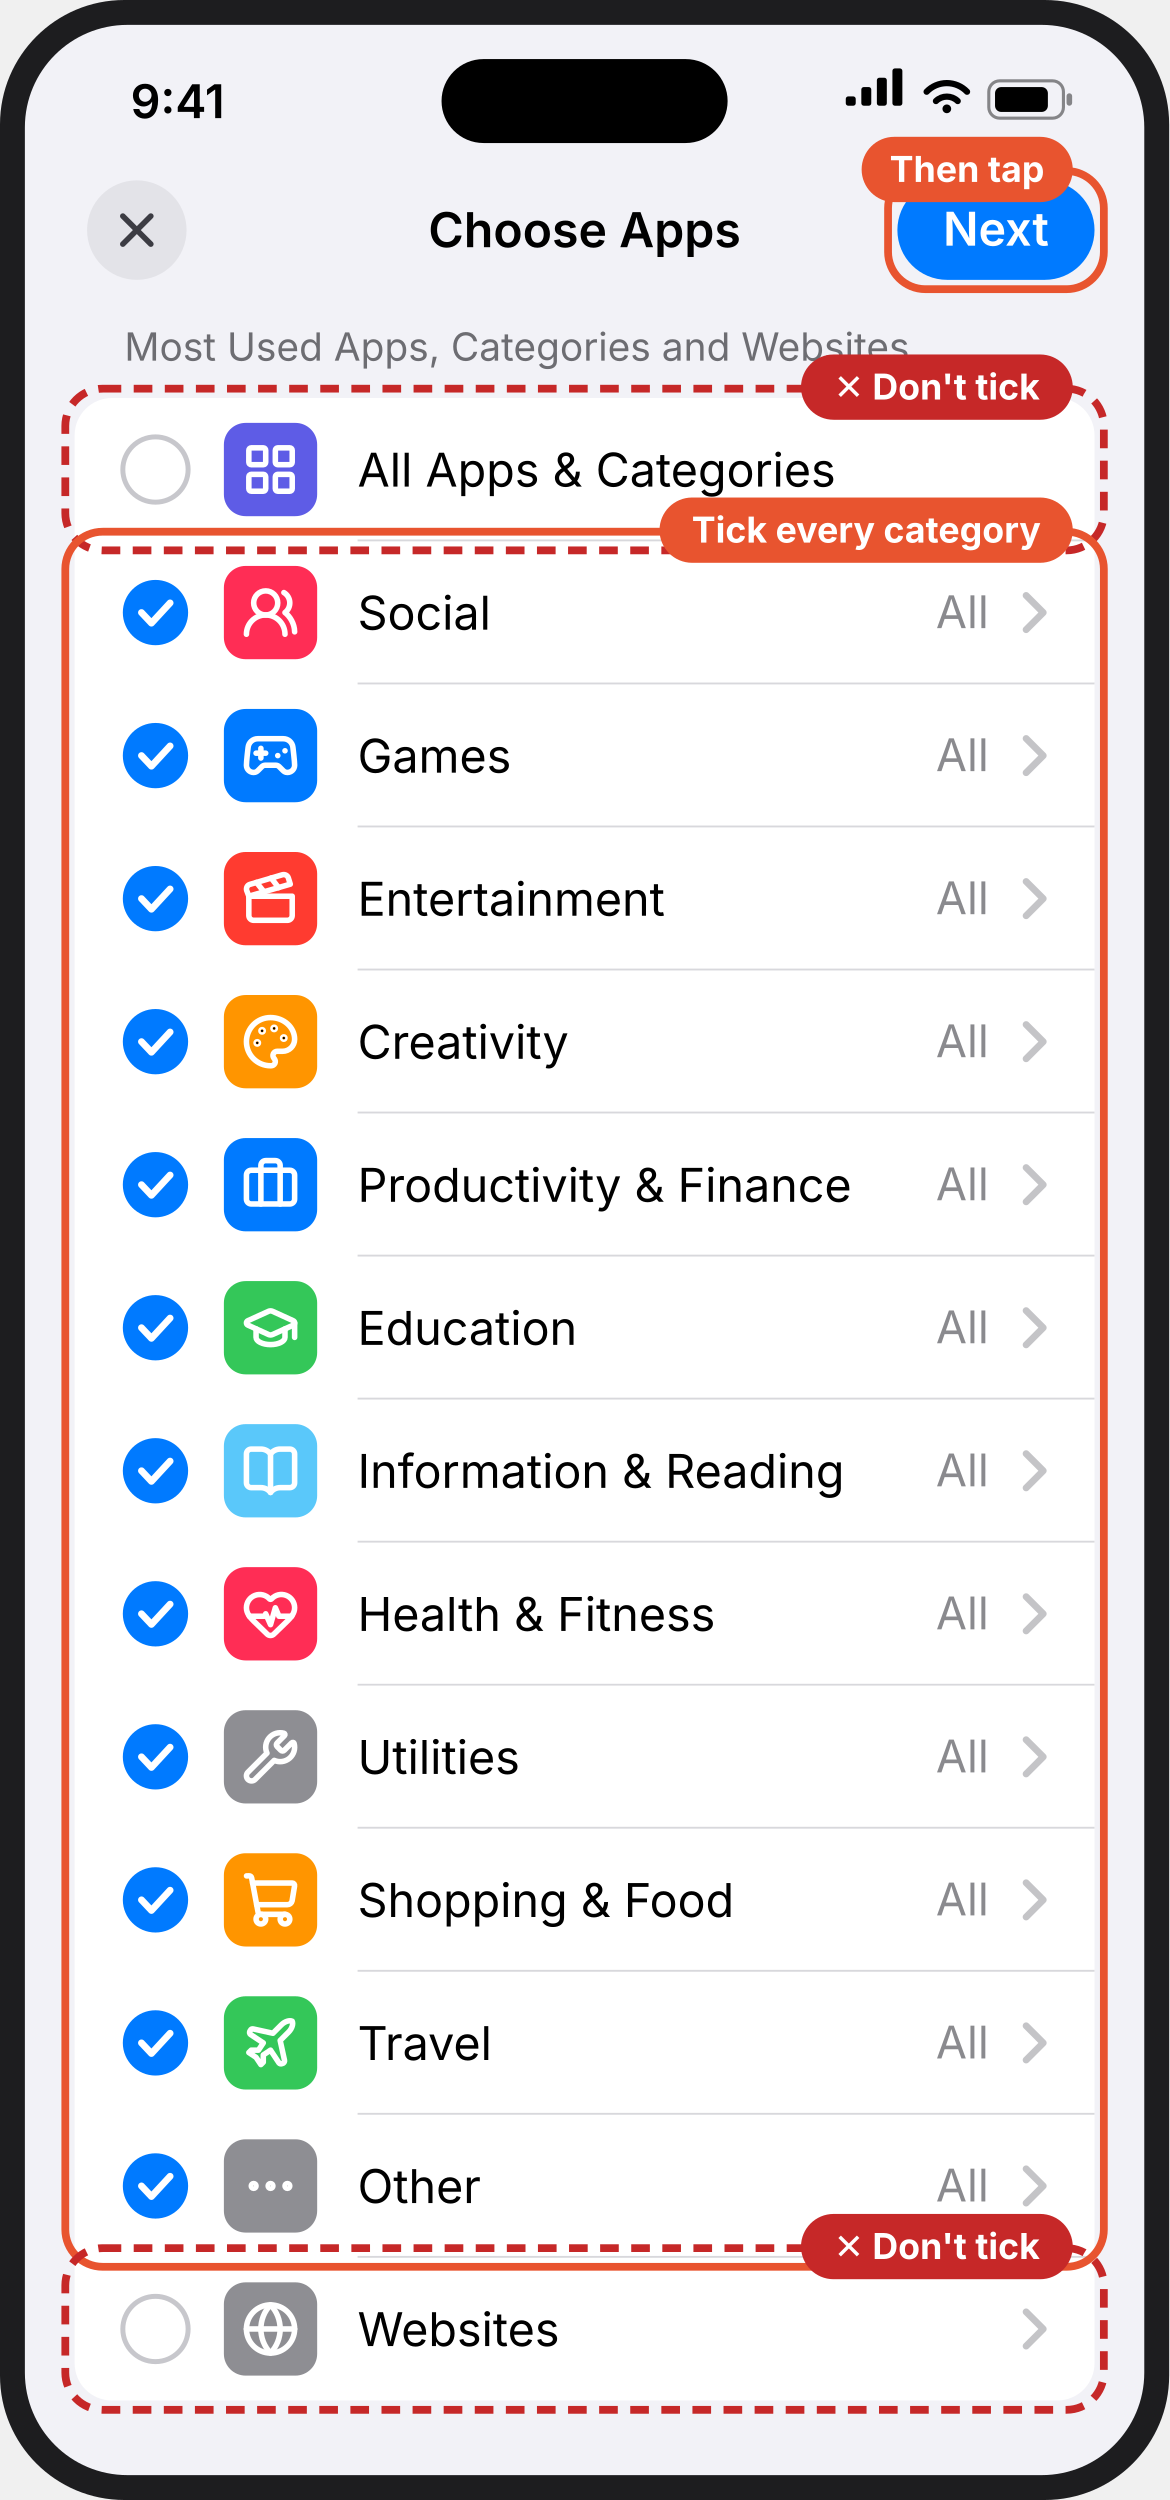
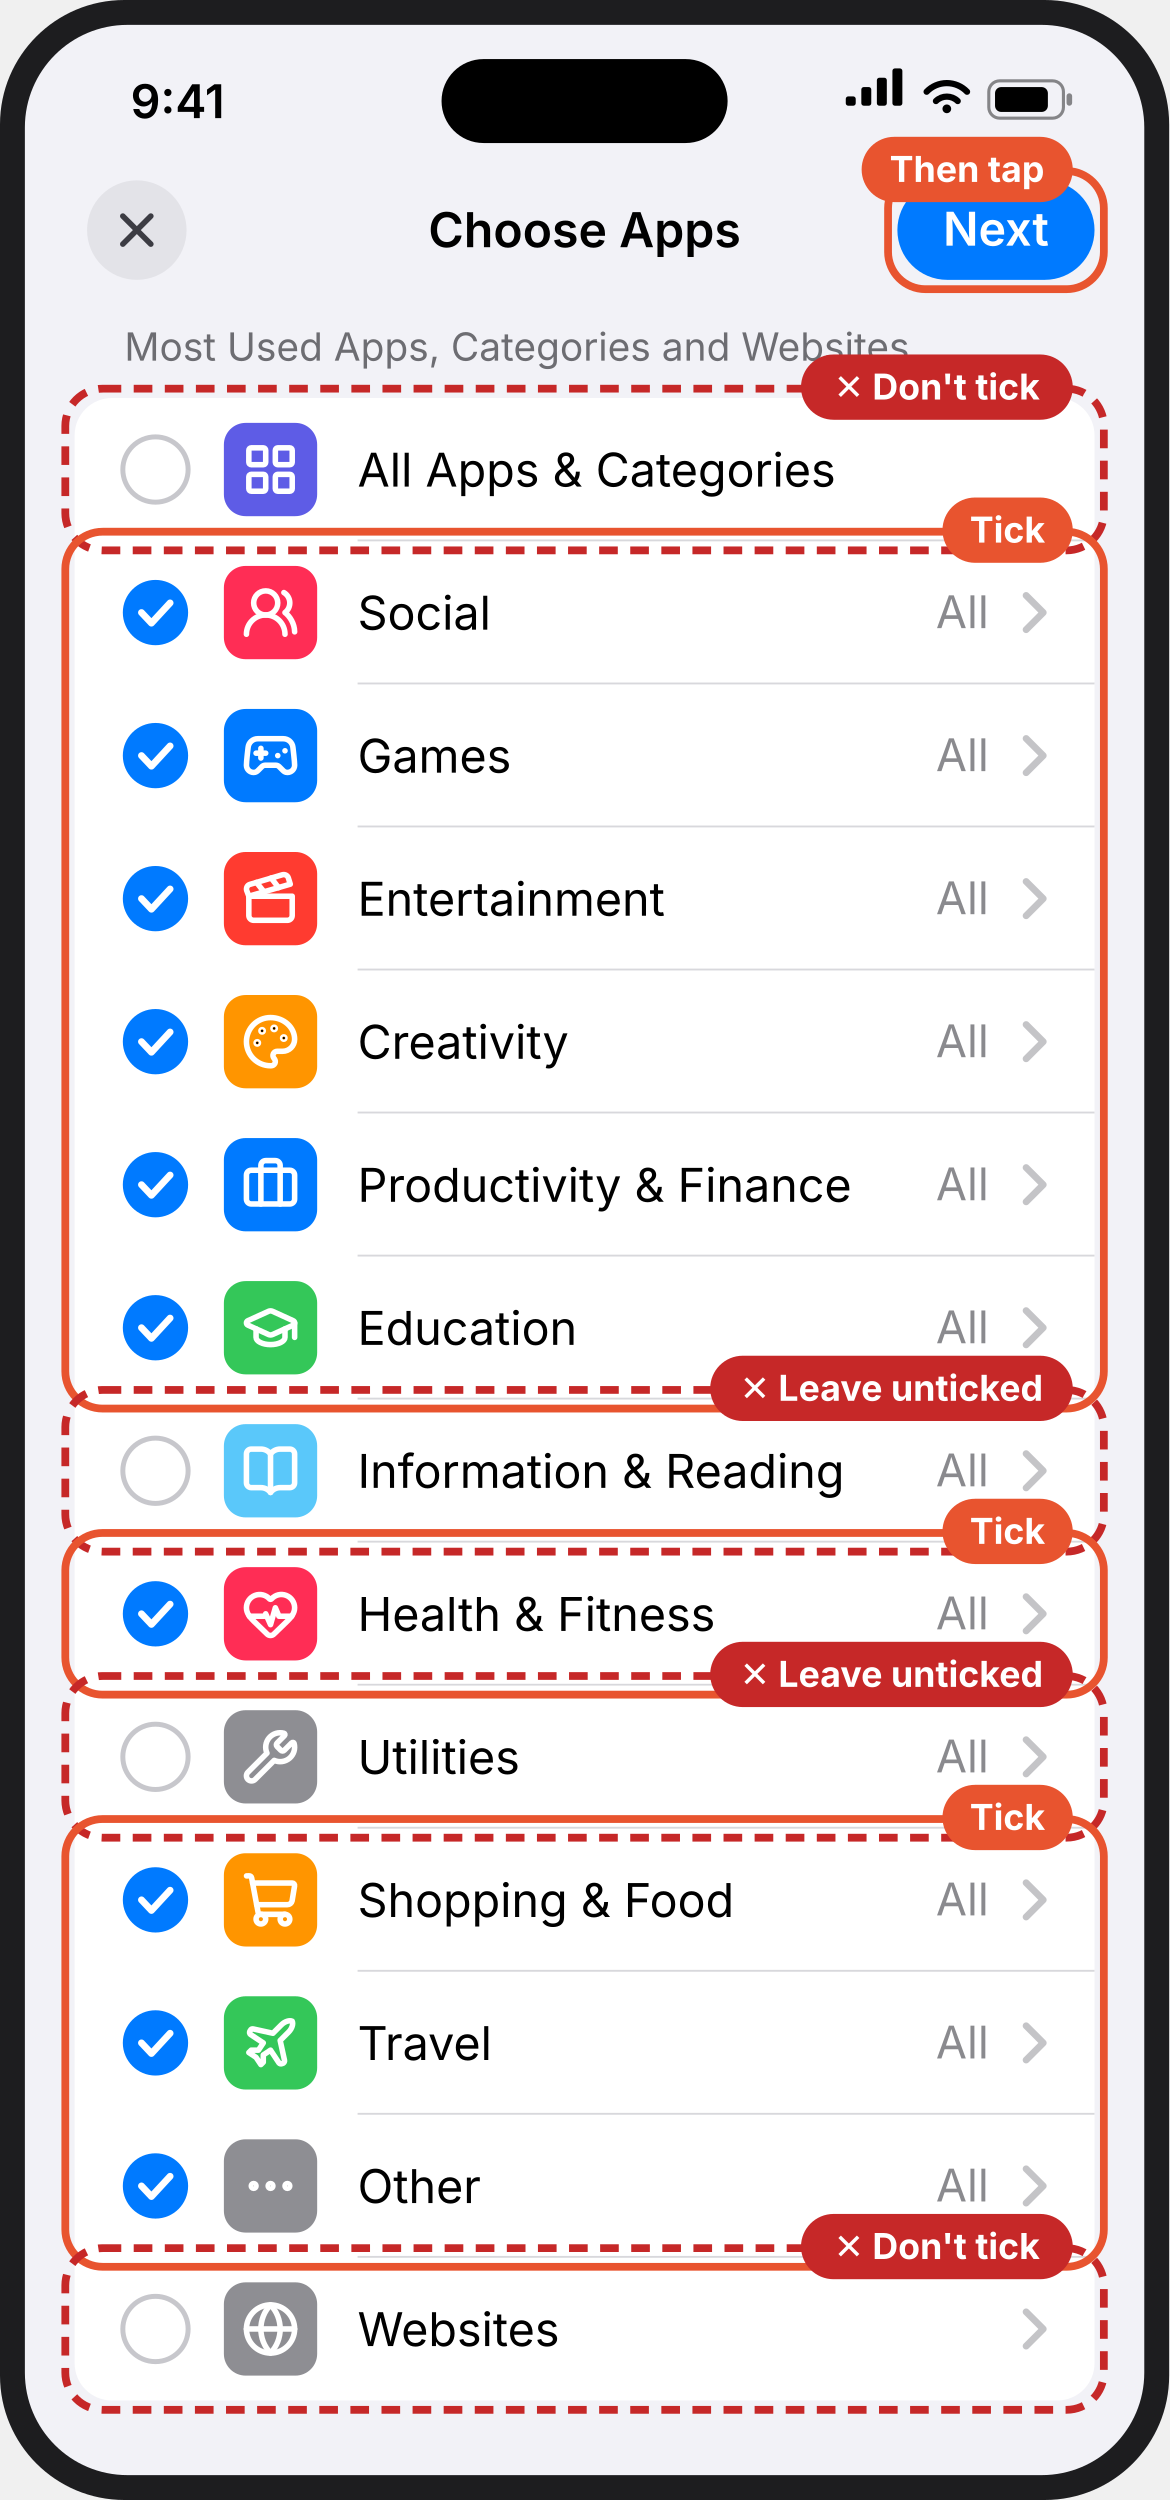
<svg xmlns="http://www.w3.org/2000/svg" viewBox="0 0 376 804" width="376" height="804" role="img">
  <rect x="0" y="0" width="376" height="804" rx="40" fill="#1D1D1F" />
  <defs>
    <clipPath id="ios-choose-apps-clip">
      <rect x="0" y="0" width="360" height="788" rx="33" />
    </clipPath>
  </defs>
  <g transform="translate(8 8)">
    <g clip-path="url(#ios-choose-apps-clip)">
      <rect x="0" y="0" width="360" height="788" fill="#F2F2F7" />
      <text x="34" y="30" font-family="Inter" font-size="15" font-weight="600" fill="#000000">9:41</text>
      <rect x="134" y="11" width="92" height="27" rx="13.5" fill="#000" />
      <rect x="264" y="23" width="3.2" height="3" rx="0.8" fill="#000000" />
      <rect x="269" y="20" width="3.2" height="6" rx="0.8" fill="#000000" />
      <rect x="274" y="17" width="3.2" height="9" rx="0.8" fill="#000000" />
      <rect x="279" y="14" width="3.2" height="12" rx="0.8" fill="#000000" />
      <path d="M290 21.5 a9 9 0 0 1 13 0" fill="none" stroke="#000000" stroke-width="2" stroke-linecap="round" />
      <path d="M293 24.5 a5 5 0 0 1 7 0" fill="none" stroke="#000000" stroke-width="2" stroke-linecap="round" />
      <circle cx="296.5" cy="27" r="1.4" fill="#000000" />
      <rect x="310" y="18" width="24" height="12" rx="3.5" fill="none" stroke="#000000" stroke-opacity=".45" stroke-width="1" />
      <rect x="312" y="20" width="17" height="8" rx="2" fill="#000000" />
      <rect x="335" y="22" width="1.8" height="4" rx=".9" fill="#000000" fill-opacity=".45" />
      <circle cx="36" cy="66" r="16" fill="#E3E3E8" />
      <g transform="translate(27 57) scale(0.75)" fill="none" stroke="#3C3C43" stroke-width="2.4" stroke-linecap="round" stroke-linejoin="round">
        <path d="M18 6 6 18" />
        <path d="m6 6 12 12" />
      </g>
      <rect x="280.6" y="50" width="63.4" height="32" rx="16" fill="#007AFF" />
      <text x="312.3" y="71" font-family="Inter" font-size="15" font-weight="600" fill="#FFF" text-anchor="middle">Next</text>
      <text x="180" y="71.5" font-family="Inter" font-size="15.5" font-weight="600" fill="#000" text-anchor="middle">Choose Apps</text>
      <text x="32" y="108" font-family="Inter" font-size="12.5" font-weight="400" fill="#6D6D72">Most Used Apps, Categories and Websites</text>
      <rect x="16" y="120" width="328" height="644" rx="12" fill="#FFFFFF" />
      <circle cx="42" cy="143" r="10.5" fill="none" stroke="#C7C7CC" stroke-width="1.6" />
      <rect x="64" y="128" width="30" height="30" rx="7" fill="#5E5CE6" />
      <g transform="translate(69.7 133.7) scale(0.775)" fill="none" stroke="#FFFFFF" stroke-width="2.3" stroke-linecap="round" stroke-linejoin="round">
        <rect width="7" height="7" x="3" y="3" rx="1" />
        <rect width="7" height="7" x="14" y="3" rx="1" />
        <rect width="7" height="7" x="14" y="14" rx="1" />
        <rect width="7" height="7" x="3" y="14" rx="1" />
      </g>
      <text x="107" y="148.5" font-family="Inter" font-size="15" font-weight="400" fill="#000000">All Apps &amp; Categories</text>
      <rect x="107" y="165.5" width="237" height="0.6" fill="#D8D8DC" />
      <circle cx="42" cy="189" r="10.5" fill="#007AFF" />
      <path d="M37.5 189 l3.2 3.4 6 -6.5" fill="none" stroke="#FFF" stroke-width="2.2" stroke-linecap="round" stroke-linejoin="round" />
      <rect x="64" y="174" width="30" height="30" rx="7" fill="#FF2D55" />
      <g transform="translate(69.7 179.7) scale(0.775)" fill="none" stroke="#FFFFFF" stroke-width="2.3" stroke-linecap="round" stroke-linejoin="round">
        <path d="M18 21a8 8 0 0 0-16 0" />
        <circle cx="10" cy="8" r="5" />
        <path d="M22 20c0-3.37-2-6.5-4-8a5 5 0 0 0-.45-8.3" />
      </g>
      <path d="M322 183.5 l5.5 5.5 -5.5 5.5" fill="none" stroke="#C4C4C7" stroke-width="2.2" stroke-linecap="round" stroke-linejoin="round" />
      <text x="310" y="194" font-family="Inter" font-size="14.5" font-weight="400" fill="#8A8A8E" text-anchor="end">All</text>
      <text x="107" y="194.5" font-family="Inter" font-size="15" font-weight="400" fill="#000000">Social</text>
      <rect x="107" y="211.5" width="237" height="0.6" fill="#D8D8DC" />
      <circle cx="42" cy="235" r="10.5" fill="#007AFF" />
      <path d="M37.5 235 l3.2 3.4 6 -6.5" fill="none" stroke="#FFF" stroke-width="2.2" stroke-linecap="round" stroke-linejoin="round" />
      <rect x="64" y="220" width="30" height="30" rx="7" fill="#007AFF" />
      <g transform="translate(69.7 225.7) scale(0.775)" fill="none" stroke="#FFFFFF" stroke-width="2.3" stroke-linecap="round" stroke-linejoin="round">
        <line x1="6" x2="10" y1="11" y2="11" />
        <line x1="8" x2="8" y1="9" y2="13" />
        <line x1="15" x2="15.01" y1="12" y2="12" />
        <line x1="18" x2="18.01" y1="10" y2="10" />
        <path d="M17.32 5H6.68a4 4 0 0 0-3.978 3.59c-.006.052-.01.101-.017.152C2.604 9.416 2 14.456 2 16a3 3 0 0 0 3 3c1 0 1.5-.5 2-1l1.414-1.414A2 2 0 0 1 9.828 16h4.344a2 2 0 0 1 1.414.586L17 18c.5.5 1 1 2 1a3 3 0 0 0 3-3c0-1.545-.604-6.584-.685-7.258-.007-.05-.011-.1-.017-.151A4 4 0 0 0 17.32 5z" />
      </g>
      <path d="M322 229.5 l5.5 5.5 -5.5 5.5" fill="none" stroke="#C4C4C7" stroke-width="2.2" stroke-linecap="round" stroke-linejoin="round" />
      <text x="310" y="240" font-family="Inter" font-size="14.5" font-weight="400" fill="#8A8A8E" text-anchor="end">All</text>
      <text x="107" y="240.5" font-family="Inter" font-size="15" font-weight="400" fill="#000000">Games</text>
      <rect x="107" y="257.5" width="237" height="0.6" fill="#D8D8DC" />
      <circle cx="42" cy="281" r="10.5" fill="#007AFF" />
      <path d="M37.5 281 l3.2 3.4 6 -6.5" fill="none" stroke="#FFF" stroke-width="2.2" stroke-linecap="round" stroke-linejoin="round" />
      <rect x="64" y="266" width="30" height="30" rx="7" fill="#FF3B30" />
      <g transform="translate(69.7 271.7) scale(0.775)" fill="none" stroke="#FFFFFF" stroke-width="2.3" stroke-linecap="round" stroke-linejoin="round">
        <path d="m12.296 3.464 3.02 3.956" />
        <path d="M20.2 6 3 11l-.9-2.4c-.3-1.1.3-2.2 1.3-2.5l13.5-4c1.1-.3 2.2.3 2.5 1.3z" />
        <path d="M3 11h18v8a2 2 0 0 1-2 2H5a2 2 0 0 1-2-2z" />
        <path d="m6.18 5.276 3.1 3.899" />
      </g>
      <path d="M322 275.5 l5.5 5.5 -5.5 5.5" fill="none" stroke="#C4C4C7" stroke-width="2.2" stroke-linecap="round" stroke-linejoin="round" />
      <text x="310" y="286" font-family="Inter" font-size="14.5" font-weight="400" fill="#8A8A8E" text-anchor="end">All</text>
      <text x="107" y="286.5" font-family="Inter" font-size="15" font-weight="400" fill="#000000">Entertainment</text>
      <rect x="107" y="303.5" width="237" height="0.6" fill="#D8D8DC" />
      <circle cx="42" cy="327" r="10.5" fill="#007AFF" />
      <path d="M37.5 327 l3.2 3.4 6 -6.5" fill="none" stroke="#FFF" stroke-width="2.2" stroke-linecap="round" stroke-linejoin="round" />
      <rect x="64" y="312" width="30" height="30" rx="7" fill="#FF9500" />
      <g transform="translate(69.7 317.7) scale(0.775)" fill="none" stroke="#FFFFFF" stroke-width="2.3" stroke-linecap="round" stroke-linejoin="round">
        <path d="M12 22a1 1 0 0 1 0-20 10 9 0 0 1 10 9 5 5 0 0 1-5 5h-2.25a1.75 1.75 0 0 0-1.4 2.8l.3.4a1.75 1.75 0 0 1-1.4 2.8z" />
        <circle cx="13.5" cy="6.5" r=".5" fill="currentColor" />
        <circle cx="17.5" cy="10.5" r=".5" fill="currentColor" />
        <circle cx="6.5" cy="12.5" r=".5" fill="currentColor" />
        <circle cx="8.5" cy="7.5" r=".5" fill="currentColor" />
      </g>
      <path d="M322 321.5 l5.5 5.5 -5.5 5.5" fill="none" stroke="#C4C4C7" stroke-width="2.2" stroke-linecap="round" stroke-linejoin="round" />
      <text x="310" y="332" font-family="Inter" font-size="14.5" font-weight="400" fill="#8A8A8E" text-anchor="end">All</text>
      <text x="107" y="332.5" font-family="Inter" font-size="15" font-weight="400" fill="#000000">Creativity</text>
      <rect x="107" y="349.5" width="237" height="0.6" fill="#D8D8DC" />
      <circle cx="42" cy="373" r="10.5" fill="#007AFF" />
      <path d="M37.5 373 l3.2 3.4 6 -6.5" fill="none" stroke="#FFF" stroke-width="2.2" stroke-linecap="round" stroke-linejoin="round" />
      <rect x="64" y="358" width="30" height="30" rx="7" fill="#007AFF" />
      <g transform="translate(69.7 363.7) scale(0.775)" fill="none" stroke="#FFFFFF" stroke-width="2.3" stroke-linecap="round" stroke-linejoin="round">
        <path d="M16 20V4a2 2 0 0 0-2-2h-4a2 2 0 0 0-2 2v16" />
        <rect width="20" height="14" x="2" y="6" rx="2" />
      </g>
      <path d="M322 367.5 l5.5 5.5 -5.5 5.5" fill="none" stroke="#C4C4C7" stroke-width="2.2" stroke-linecap="round" stroke-linejoin="round" />
      <text x="310" y="378" font-family="Inter" font-size="14.5" font-weight="400" fill="#8A8A8E" text-anchor="end">All</text>
      <text x="107" y="378.5" font-family="Inter" font-size="15" font-weight="400" fill="#000000">Productivity &amp; Finance</text>
      <rect x="107" y="395.5" width="237" height="0.6" fill="#D8D8DC" />
      <circle cx="42" cy="419" r="10.5" fill="#007AFF" />
      <path d="M37.5 419 l3.2 3.4 6 -6.5" fill="none" stroke="#FFF" stroke-width="2.2" stroke-linecap="round" stroke-linejoin="round" />
      <rect x="64" y="404" width="30" height="30" rx="7" fill="#34C759" />
      <g transform="translate(69.7 409.7) scale(0.775)" fill="none" stroke="#FFFFFF" stroke-width="2.3" stroke-linecap="round" stroke-linejoin="round">
        <path d="M21.42 10.922a1 1 0 0 0-.019-1.838L12.83 5.18a2 2 0 0 0-1.66 0L2.6 9.08a1 1 0 0 0 0 1.832l8.57 3.908a2 2 0 0 0 1.66 0z" />
        <path d="M22 10v6" />
        <path d="M6 12.5V16a6 3 0 0 0 12 0v-3.5" />
      </g>
      <path d="M322 413.5 l5.5 5.5 -5.5 5.5" fill="none" stroke="#C4C4C7" stroke-width="2.2" stroke-linecap="round" stroke-linejoin="round" />
      <text x="310" y="424" font-family="Inter" font-size="14.5" font-weight="400" fill="#8A8A8E" text-anchor="end">All</text>
      <text x="107" y="424.5" font-family="Inter" font-size="15" font-weight="400" fill="#000000">Education</text>
      <rect x="107" y="441.5" width="237" height="0.6" fill="#D8D8DC" />
-       <circle cx="42" cy="465" r="10.5" fill="#007AFF" />
-       <path d="M37.5 465 l3.2 3.4 6 -6.5" fill="none" stroke="#FFF" stroke-width="2.2" stroke-linecap="round" stroke-linejoin="round" />
+       <circle cx="42" cy="465" r="10.5" fill="none" stroke="#C7C7CC" stroke-width="1.6" />
      <rect x="64" y="450" width="30" height="30" rx="7" fill="#5AC8FA" />
      <g transform="translate(69.7 455.7) scale(0.775)" fill="none" stroke="#FFFFFF" stroke-width="2.3" stroke-linecap="round" stroke-linejoin="round">
        <path d="M12 5v16" />
        <path d="M20.001 19A2 2 0 0022 17V5a2 2 0 00-1.999-2L16 3.002A5 5 0 0012 5a5 5 0 00-4-2H4a2 2 0 00-2 2v12a2 2 0 001.999 2H8a5 5 0 014 2 5 5 0 014-2z" />
      </g>
      <path d="M322 459.5 l5.5 5.5 -5.5 5.5" fill="none" stroke="#C4C4C7" stroke-width="2.2" stroke-linecap="round" stroke-linejoin="round" />
      <text x="310" y="470" font-family="Inter" font-size="14.5" font-weight="400" fill="#8A8A8E" text-anchor="end">All</text>
      <text x="107" y="470.5" font-family="Inter" font-size="15" font-weight="400" fill="#000000">Information &amp; Reading</text>
      <rect x="107" y="487.5" width="237" height="0.6" fill="#D8D8DC" />
      <circle cx="42" cy="511" r="10.5" fill="#007AFF" />
      <path d="M37.5 511 l3.2 3.4 6 -6.5" fill="none" stroke="#FFF" stroke-width="2.2" stroke-linecap="round" stroke-linejoin="round" />
      <rect x="64" y="496" width="30" height="30" rx="7" fill="#FF2D55" />
      <g transform="translate(69.7 501.7) scale(0.775)" fill="none" stroke="#FFFFFF" stroke-width="2.3" stroke-linecap="round" stroke-linejoin="round">
        <path d="M2 9.5a5.5 5.5 0 0 1 9.591-3.676.56.56 0 0 0 .818 0A5.49 5.49 0 0 1 22 9.5c0 2.29-1.5 4-3 5.5l-5.492 5.313a2 2 0 0 1-3 .019L5 15c-1.5-1.5-3-3.2-3-5.5" />
        <path d="M3.22 13H9.5l.5-1 2 4.5 2-7 1.5 3.5h5.27" />
      </g>
      <path d="M322 505.5 l5.5 5.5 -5.5 5.5" fill="none" stroke="#C4C4C7" stroke-width="2.2" stroke-linecap="round" stroke-linejoin="round" />
      <text x="310" y="516" font-family="Inter" font-size="14.5" font-weight="400" fill="#8A8A8E" text-anchor="end">All</text>
      <text x="107" y="516.5" font-family="Inter" font-size="15" font-weight="400" fill="#000000">Health &amp; Fitness</text>
      <rect x="107" y="533.5" width="237" height="0.6" fill="#D8D8DC" />
-       <circle cx="42" cy="557" r="10.5" fill="#007AFF" />
-       <path d="M37.5 557 l3.2 3.4 6 -6.5" fill="none" stroke="#FFF" stroke-width="2.2" stroke-linecap="round" stroke-linejoin="round" />
+       <circle cx="42" cy="557" r="10.5" fill="none" stroke="#C7C7CC" stroke-width="1.6" />
      <rect x="64" y="542" width="30" height="30" rx="7" fill="#8E8E93" />
      <g transform="translate(69.7 547.7) scale(0.775)" fill="none" stroke="#FFFFFF" stroke-width="2.3" stroke-linecap="round" stroke-linejoin="round">
        <path d="M14.7 6.3a1 1 0 0 0 0 1.4l1.6 1.6a1 1 0 0 0 1.4 0l3.106-3.105c.32-.322.863-.22.983.218a6 6 0 0 1-8.259 7.057l-7.91 7.91a1 1 0 0 1-2.999-3l7.91-7.91a6 6 0 0 1 7.057-8.259c.438.12.54.662.219.984z" />
      </g>
      <path d="M322 551.5 l5.5 5.5 -5.5 5.5" fill="none" stroke="#C4C4C7" stroke-width="2.2" stroke-linecap="round" stroke-linejoin="round" />
      <text x="310" y="562" font-family="Inter" font-size="14.5" font-weight="400" fill="#8A8A8E" text-anchor="end">All</text>
      <text x="107" y="562.5" font-family="Inter" font-size="15" font-weight="400" fill="#000000">Utilities</text>
      <rect x="107" y="579.5" width="237" height="0.6" fill="#D8D8DC" />
      <circle cx="42" cy="603" r="10.5" fill="#007AFF" />
      <path d="M37.5 603 l3.2 3.4 6 -6.5" fill="none" stroke="#FFF" stroke-width="2.2" stroke-linecap="round" stroke-linejoin="round" />
      <rect x="64" y="588" width="30" height="30" rx="7" fill="#FF9500" />
      <g transform="translate(69.7 593.7) scale(0.775)" fill="none" stroke="#FFFFFF" stroke-width="2.3" stroke-linecap="round" stroke-linejoin="round">
        <path d="m2.05 2.05 1.099-.028a1 1 0 0 1 1.008.815l2.69 14.347A1 1 0 0 0 7.83 18H18" />
        <path d="M4.563 5h16.435a1 1 0 0 1 .981 1.204l-1.026 6.226A2 2 0 0 1 18.962 14H6.25" />
        <circle cx="18" cy="20" r="2" />
        <circle cx="8" cy="20" r="2" />
      </g>
      <path d="M322 597.5 l5.5 5.5 -5.5 5.5" fill="none" stroke="#C4C4C7" stroke-width="2.2" stroke-linecap="round" stroke-linejoin="round" />
      <text x="310" y="608" font-family="Inter" font-size="14.5" font-weight="400" fill="#8A8A8E" text-anchor="end">All</text>
      <text x="107" y="608.5" font-family="Inter" font-size="15" font-weight="400" fill="#000000">Shopping &amp; Food</text>
      <rect x="107" y="625.5" width="237" height="0.6" fill="#D8D8DC" />
      <circle cx="42" cy="649" r="10.5" fill="#007AFF" />
      <path d="M37.5 649 l3.2 3.4 6 -6.5" fill="none" stroke="#FFF" stroke-width="2.2" stroke-linecap="round" stroke-linejoin="round" />
      <rect x="64" y="634" width="30" height="30" rx="7" fill="#34C759" />
      <g transform="translate(69.7 639.7) scale(0.775)" fill="none" stroke="#FFFFFF" stroke-width="2.3" stroke-linecap="round" stroke-linejoin="round">
        <path d="M17.8 19.2 16 11l3.5-3.5C21 6 21.5 4 21 3c-1-.5-3 0-4.5 1.5L13 8 4.8 6.2c-.5-.1-.9.1-1.1.5l-.3.5c-.2.5-.1 1 .3 1.3L9 12l-2 3H4l-1 1 3 2 2 3 1-1v-3l3-2 3.5 5.3c.3.4.8.5 1.3.3l.5-.2c.4-.3.6-.7.5-1.2z" />
      </g>
      <path d="M322 643.5 l5.5 5.5 -5.5 5.5" fill="none" stroke="#C4C4C7" stroke-width="2.2" stroke-linecap="round" stroke-linejoin="round" />
      <text x="310" y="654" font-family="Inter" font-size="14.5" font-weight="400" fill="#8A8A8E" text-anchor="end">All</text>
      <text x="107" y="654.5" font-family="Inter" font-size="15" font-weight="400" fill="#000000">Travel</text>
      <rect x="107" y="671.5" width="237" height="0.6" fill="#D8D8DC" />
      <circle cx="42" cy="695" r="10.5" fill="#007AFF" />
      <path d="M37.5 695 l3.2 3.4 6 -6.5" fill="none" stroke="#FFF" stroke-width="2.2" stroke-linecap="round" stroke-linejoin="round" />
      <rect x="64" y="680" width="30" height="30" rx="7" fill="#8E8E93" />
      <g transform="translate(69.7 685.7) scale(0.775)" fill="none" stroke="#FFFFFF" stroke-width="2.3" stroke-linecap="round" stroke-linejoin="round">
        <circle cx="12" cy="12" r="1" />
        <circle cx="19" cy="12" r="1" />
        <circle cx="5" cy="12" r="1" />
      </g>
      <path d="M322 689.5 l5.5 5.5 -5.5 5.5" fill="none" stroke="#C4C4C7" stroke-width="2.2" stroke-linecap="round" stroke-linejoin="round" />
      <text x="310" y="700" font-family="Inter" font-size="14.5" font-weight="400" fill="#8A8A8E" text-anchor="end">All</text>
      <text x="107" y="700.5" font-family="Inter" font-size="15" font-weight="400" fill="#000000">Other</text>
      <rect x="107" y="717.5" width="237" height="0.6" fill="#D8D8DC" />
      <circle cx="42" cy="741" r="10.5" fill="none" stroke="#C7C7CC" stroke-width="1.6" />
      <rect x="64" y="726" width="30" height="30" rx="7" fill="#8E8E93" />
      <g transform="translate(69.7 731.7) scale(0.775)" fill="none" stroke="#FFFFFF" stroke-width="2.3" stroke-linecap="round" stroke-linejoin="round">
        <circle cx="12" cy="12" r="10" />
        <path d="M12 2a14.5 14.5 0 0 0 0 20 14.5 14.5 0 0 0 0-20" />
        <path d="M2 12h20" />
      </g>
      <path d="M322 735.5 l5.5 5.5 -5.5 5.5" fill="none" stroke="#C4C4C7" stroke-width="2.2" stroke-linecap="round" stroke-linejoin="round" />
      <text x="107" y="746.5" font-family="Inter" font-size="15" font-weight="400" fill="#000000">Websites</text>
    </g>
    <rect x="277.6" y="47" width="69.4" height="38" rx="12" fill="none" stroke="#E8542F" stroke-width="2.5" />
    <rect x="269.1" y="36" width="67.9" height="21" rx="10.5" fill="#E8542F" />
    <text x="303" y="50.5" font-family="Inter" font-size="11.5" font-weight="700" fill="#FFFFFF" text-anchor="middle">Then tap</text>
    <rect x="13" y="117" width="334" height="52" rx="12" fill="none" stroke="#C62828" stroke-width="2.5" stroke-dasharray="6 4" />
    <rect x="249.6" y="106" width="87.4" height="21" rx="10.5" fill="#C62828" />
    <text x="293.3" y="120.5" font-family="Inter" font-size="11.5" font-weight="700" fill="#FFFFFF" text-anchor="middle">✕  Don't tick</text>
-     <rect x="13" y="163" width="334" height="558" rx="12" fill="none" stroke="#E8542F" stroke-width="2.5" />
-     <rect x="204.1" y="152" width="132.9" height="21" rx="10.5" fill="#E8542F" />
-     <text x="270.6" y="166.5" font-family="Inter" font-size="11.5" font-weight="700" fill="#FFFFFF" text-anchor="middle">Tick every category</text>
+     <rect x="13" y="163" width="334" height="282" rx="12" fill="none" stroke="#E8542F" stroke-width="2.5" />
+     <rect x="295.1" y="152" width="41.9" height="21" rx="10.5" fill="#E8542F" />
+     <text x="316" y="166.5" font-family="Inter" font-size="11.5" font-weight="700" fill="#FFFFFF" text-anchor="middle">Tick</text>
+     <rect x="13" y="439" width="334" height="52" rx="12" fill="none" stroke="#C62828" stroke-width="2.5" stroke-dasharray="6 4" />
+     <rect x="220.4" y="428" width="116.6" height="21" rx="10.5" fill="#C62828" />
+     <text x="278.7" y="442.5" font-family="Inter" font-size="11.5" font-weight="700" fill="#FFFFFF" text-anchor="middle">✕  Leave unticked</text>
+     <rect x="13" y="485" width="334" height="52" rx="12" fill="none" stroke="#E8542F" stroke-width="2.5" />
+     <rect x="295.1" y="474" width="41.9" height="21" rx="10.5" fill="#E8542F" />
+     <text x="316" y="488.5" font-family="Inter" font-size="11.5" font-weight="700" fill="#FFFFFF" text-anchor="middle">Tick</text>
+     <rect x="13" y="531" width="334" height="52" rx="12" fill="none" stroke="#C62828" stroke-width="2.5" stroke-dasharray="6 4" />
+     <rect x="220.4" y="520" width="116.6" height="21" rx="10.5" fill="#C62828" />
+     <text x="278.7" y="534.5" font-family="Inter" font-size="11.5" font-weight="700" fill="#FFFFFF" text-anchor="middle">✕  Leave unticked</text>
+     <rect x="13" y="577" width="334" height="144" rx="12" fill="none" stroke="#E8542F" stroke-width="2.5" />
+     <rect x="295.1" y="566" width="41.9" height="21" rx="10.5" fill="#E8542F" />
+     <text x="316" y="580.5" font-family="Inter" font-size="11.5" font-weight="700" fill="#FFFFFF" text-anchor="middle">Tick</text>
    <rect x="13" y="715" width="334" height="52" rx="12" fill="none" stroke="#C62828" stroke-width="2.5" stroke-dasharray="6 4" />
    <rect x="249.6" y="704" width="87.4" height="21" rx="10.5" fill="#C62828" />
    <text x="293.3" y="718.5" font-family="Inter" font-size="11.5" font-weight="700" fill="#FFFFFF" text-anchor="middle">✕  Don't tick</text>
  </g>
</svg>
